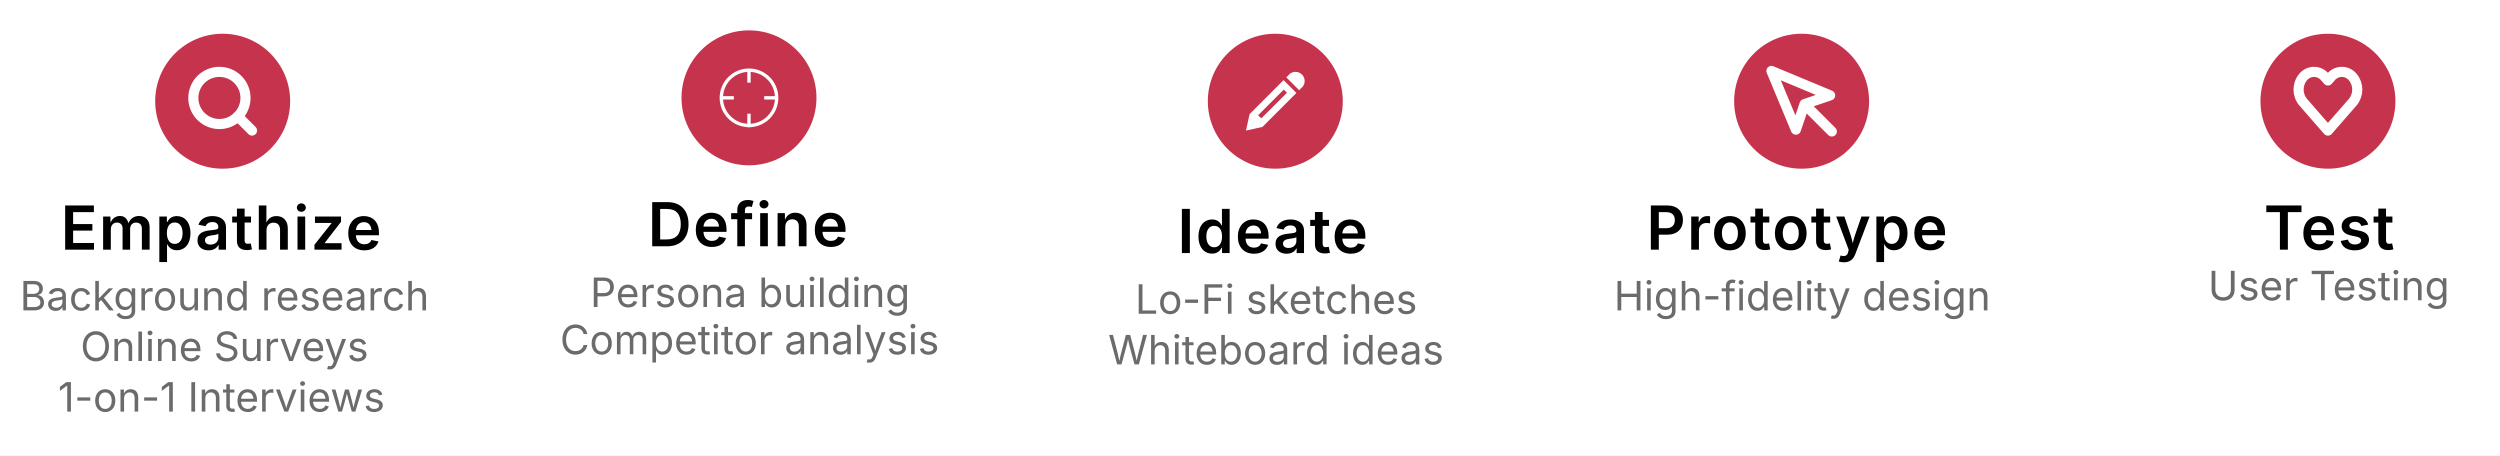
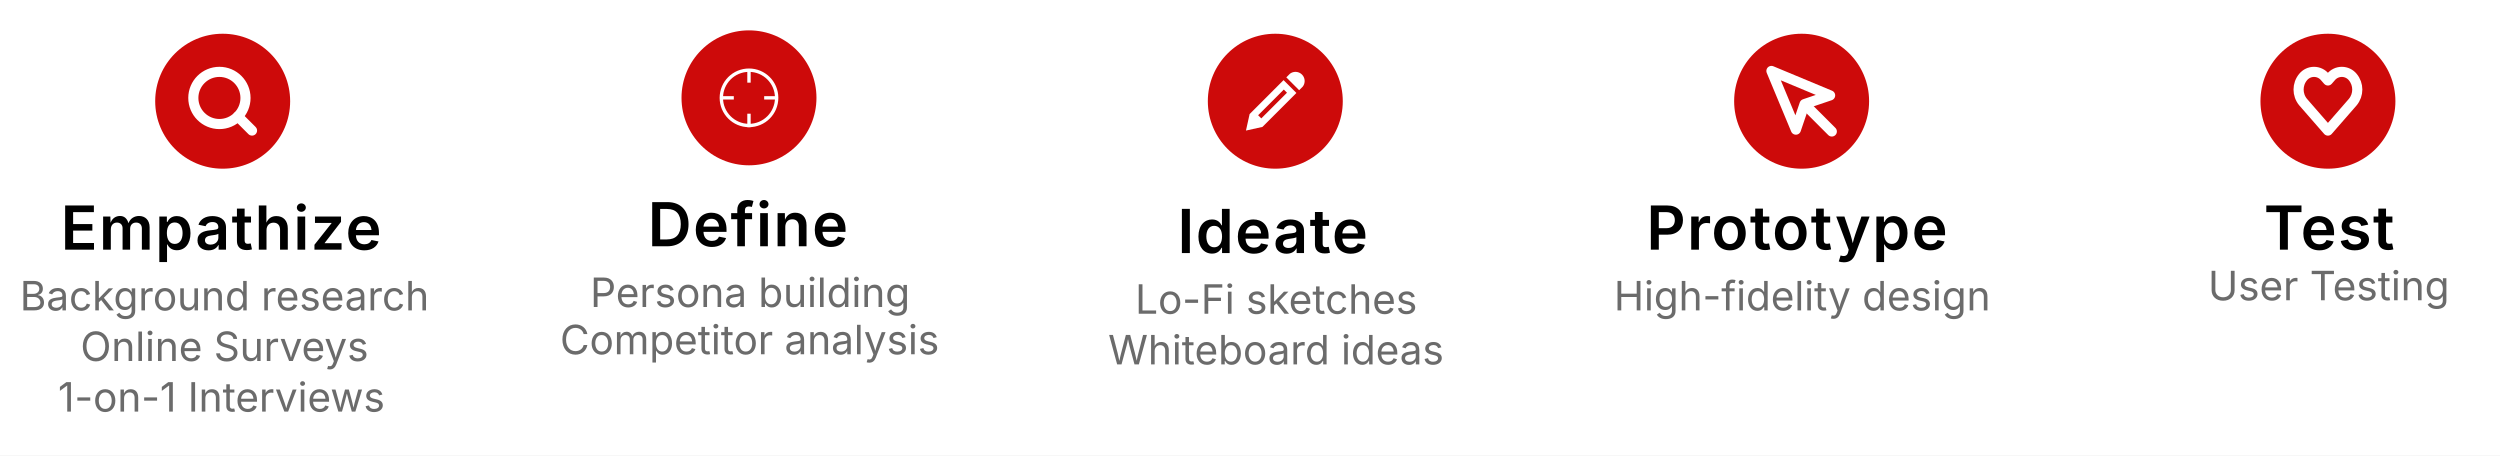
<svg xmlns="http://www.w3.org/2000/svg" width="741" height="135" viewBox="0 0 741 135">
  <defs>
    <clipPath id="b">
      <rect width="741" height="135" />
    </clipPath>
  </defs>
  <g id="a" clip-path="url(#b)">
    <rect width="741" height="135" fill="#fff" />
-     <circle cx="20" cy="20" r="20" transform="translate(46 10)" fill="#c6334c" />
-     <circle cx="20" cy="20" r="20" transform="translate(358 10)" fill="#c6334c" />
-     <circle cx="20" cy="20" r="20" transform="translate(202 9)" fill="#c6334c" />
-     <circle cx="20" cy="20" r="20" transform="translate(514 10)" fill="#c6334c" />
-     <circle cx="20" cy="20" r="20" transform="translate(670 10)" fill="#c6334c" />
+     <circle cx="20" cy="20" r="20" transform="translate(46 10)" fill="#cd0a0a" />
+     <circle cx="20" cy="20" r="20" transform="translate(358 10)" fill="#cd0a0a" />
+     <circle cx="20" cy="20" r="20" transform="translate(202 9)" fill="#cd0a0a" />
+     <circle cx="20" cy="20" r="20" transform="translate(514 10)" fill="#cd0a0a" />
+     <circle cx="20" cy="20" r="20" transform="translate(670 10)" fill="#cd0a0a" />
    <g transform="translate(52.801 16.801)">
      <path d="M19.965,12.232A7.732,7.732,0,1,1,12.232,4.5a7.732,7.732,0,0,1,7.732,7.732Z" fill="none" stroke="#fff" stroke-linecap="round" stroke-linejoin="round" stroke-width="3" />
      <path d="M29.179,29.179l-4.2-4.2" transform="translate(-7.282 -7.282)" fill="none" stroke="#fff" stroke-linecap="round" stroke-linejoin="round" stroke-width="3" />
    </g>
    <text transform="translate(18 74)" font-size="18" font-family="SFProText-Semibold, SF Pro Text" font-weight="600" letter-spacing="0.025em">
      <tspan x="0" y="0">Empathize</tspan>
    </text>
    <text transform="translate(349 75)" font-size="18" font-family="SFProText-Semibold, SF Pro Text" font-weight="600" letter-spacing="0.025em">
      <tspan x="0" y="0">Ideate</tspan>
    </text>
    <text transform="translate(192 73)" font-size="18" font-family="SFProText-Semibold, SF Pro Text" font-weight="600" letter-spacing="0.025em">
      <tspan x="0" y="0">Define</tspan>
    </text>
    <text transform="translate(488 74)" font-size="18" font-family="SFProText-Semibold, SF Pro Text" font-weight="600" letter-spacing="0.025em">
      <tspan x="0" y="0">Prototype</tspan>
    </text>
    <text transform="translate(671 74)" font-size="18" font-family="SFProText-Semibold, SF Pro Text" font-weight="600" letter-spacing="0.025em">
      <tspan x="0" y="0">Test</tspan>
    </text>
    <text transform="translate(66 92)" fill="#6b6b6b" font-size="12" font-family="SFProText-Regular, SF Pro Text">
      <tspan x="-60.126" y="0">Background research</tspan>
      <tspan x="-42.167" y="15">Online Surveys</tspan>
      <tspan x="-48.806" y="30">1-on-1 Interviews</tspan>
    </text>
    <text transform="translate(378 93)" fill="#6b6b6b" font-size="12" font-family="SFProText-Regular, SF Pro Text">
      <tspan x="-41.543" y="0">Lo-Fi sketches</tspan>
      <tspan x="-49.567" y="15">Whiteboard ideas</tspan>
    </text>
    <text transform="translate(222 91)" fill="#6b6b6b" font-size="12" font-family="SFProText-Regular, SF Pro Text">
      <tspan x="-47.065" y="0">Persona building</tspan>
      <tspan x="-56.021" y="14">Competitor analysis</tspan>
    </text>
    <text transform="translate(534 92)" fill="#6b6b6b" font-size="12" font-family="SFProText-Regular, SF Pro Text">
      <tspan x="-55.629" y="0">High-fidelity design</tspan>
    </text>
    <text transform="translate(690 89)" fill="#6b6b6b" font-size="12" font-family="SFProText-Regular, SF Pro Text">
      <tspan x="-35.54" y="0">User Testing</tspan>
    </text>
    <path d="M18.381,6.036a4.177,4.177,0,0,0-6.476,0l-.882,1.012L10.14,6.036a4.178,4.178,0,0,0-6.476,0,5.809,5.809,0,0,0,0,7.425l.882,1.012L11.023,21.9,17.5,14.472l.882-1.012a5.807,5.807,0,0,0,0-7.425Z" transform="translate(678.977 16.804)" fill="none" stroke="#fff" stroke-linecap="round" stroke-linejoin="round" stroke-width="3" />
    <g transform="translate(213.3 20.3)" fill="none" stroke="#fff" stroke-width="1">
      <circle cx="8.7" cy="8.7" r="8.7" stroke="none" />
      <circle cx="8.7" cy="8.7" r="8.2" fill="none" />
    </g>
    <line y2="4" transform="translate(222 20.5)" fill="none" stroke="#fff" stroke-width="1" />
    <line y2="4" transform="translate(222 33.7)" fill="none" stroke="#fff" stroke-width="1" />
    <line x1="4" transform="translate(226.5 29)" fill="none" stroke="#fff" stroke-width="1" />
    <line x1="4" transform="translate(213.5 29)" fill="none" stroke="#fff" stroke-width="1" />
    <g transform="translate(520.55 16.527)">
      <path d="M4.5,4.5l7.249,17.4,2.574-7.577L21.9,11.749Z" fill="none" stroke="#fff" stroke-linecap="round" stroke-linejoin="round" stroke-width="3" />
      <path d="M19.5,19.5l7,7" transform="translate(-4.1 -4.055)" fill="none" stroke="#fff" stroke-linecap="round" stroke-linejoin="round" stroke-width="3" />
    </g>
    <path d="M17.252,1.928a2.719,2.719,0,0,1,2.175,4.35L18.339,7.366,14.533,3.559l1.087-1.088a2.706,2.706,0,0,1,1.631-.544ZM3.658,14.434,2.571,19.328l4.894-1.087L17.524,8.181,13.718,4.375ZM14.73,8.106,7.117,15.719l-.937-.937,7.613-7.612.937.937Z" transform="translate(366.729 19.372)" fill="#fff" />
  </g>
</svg>
